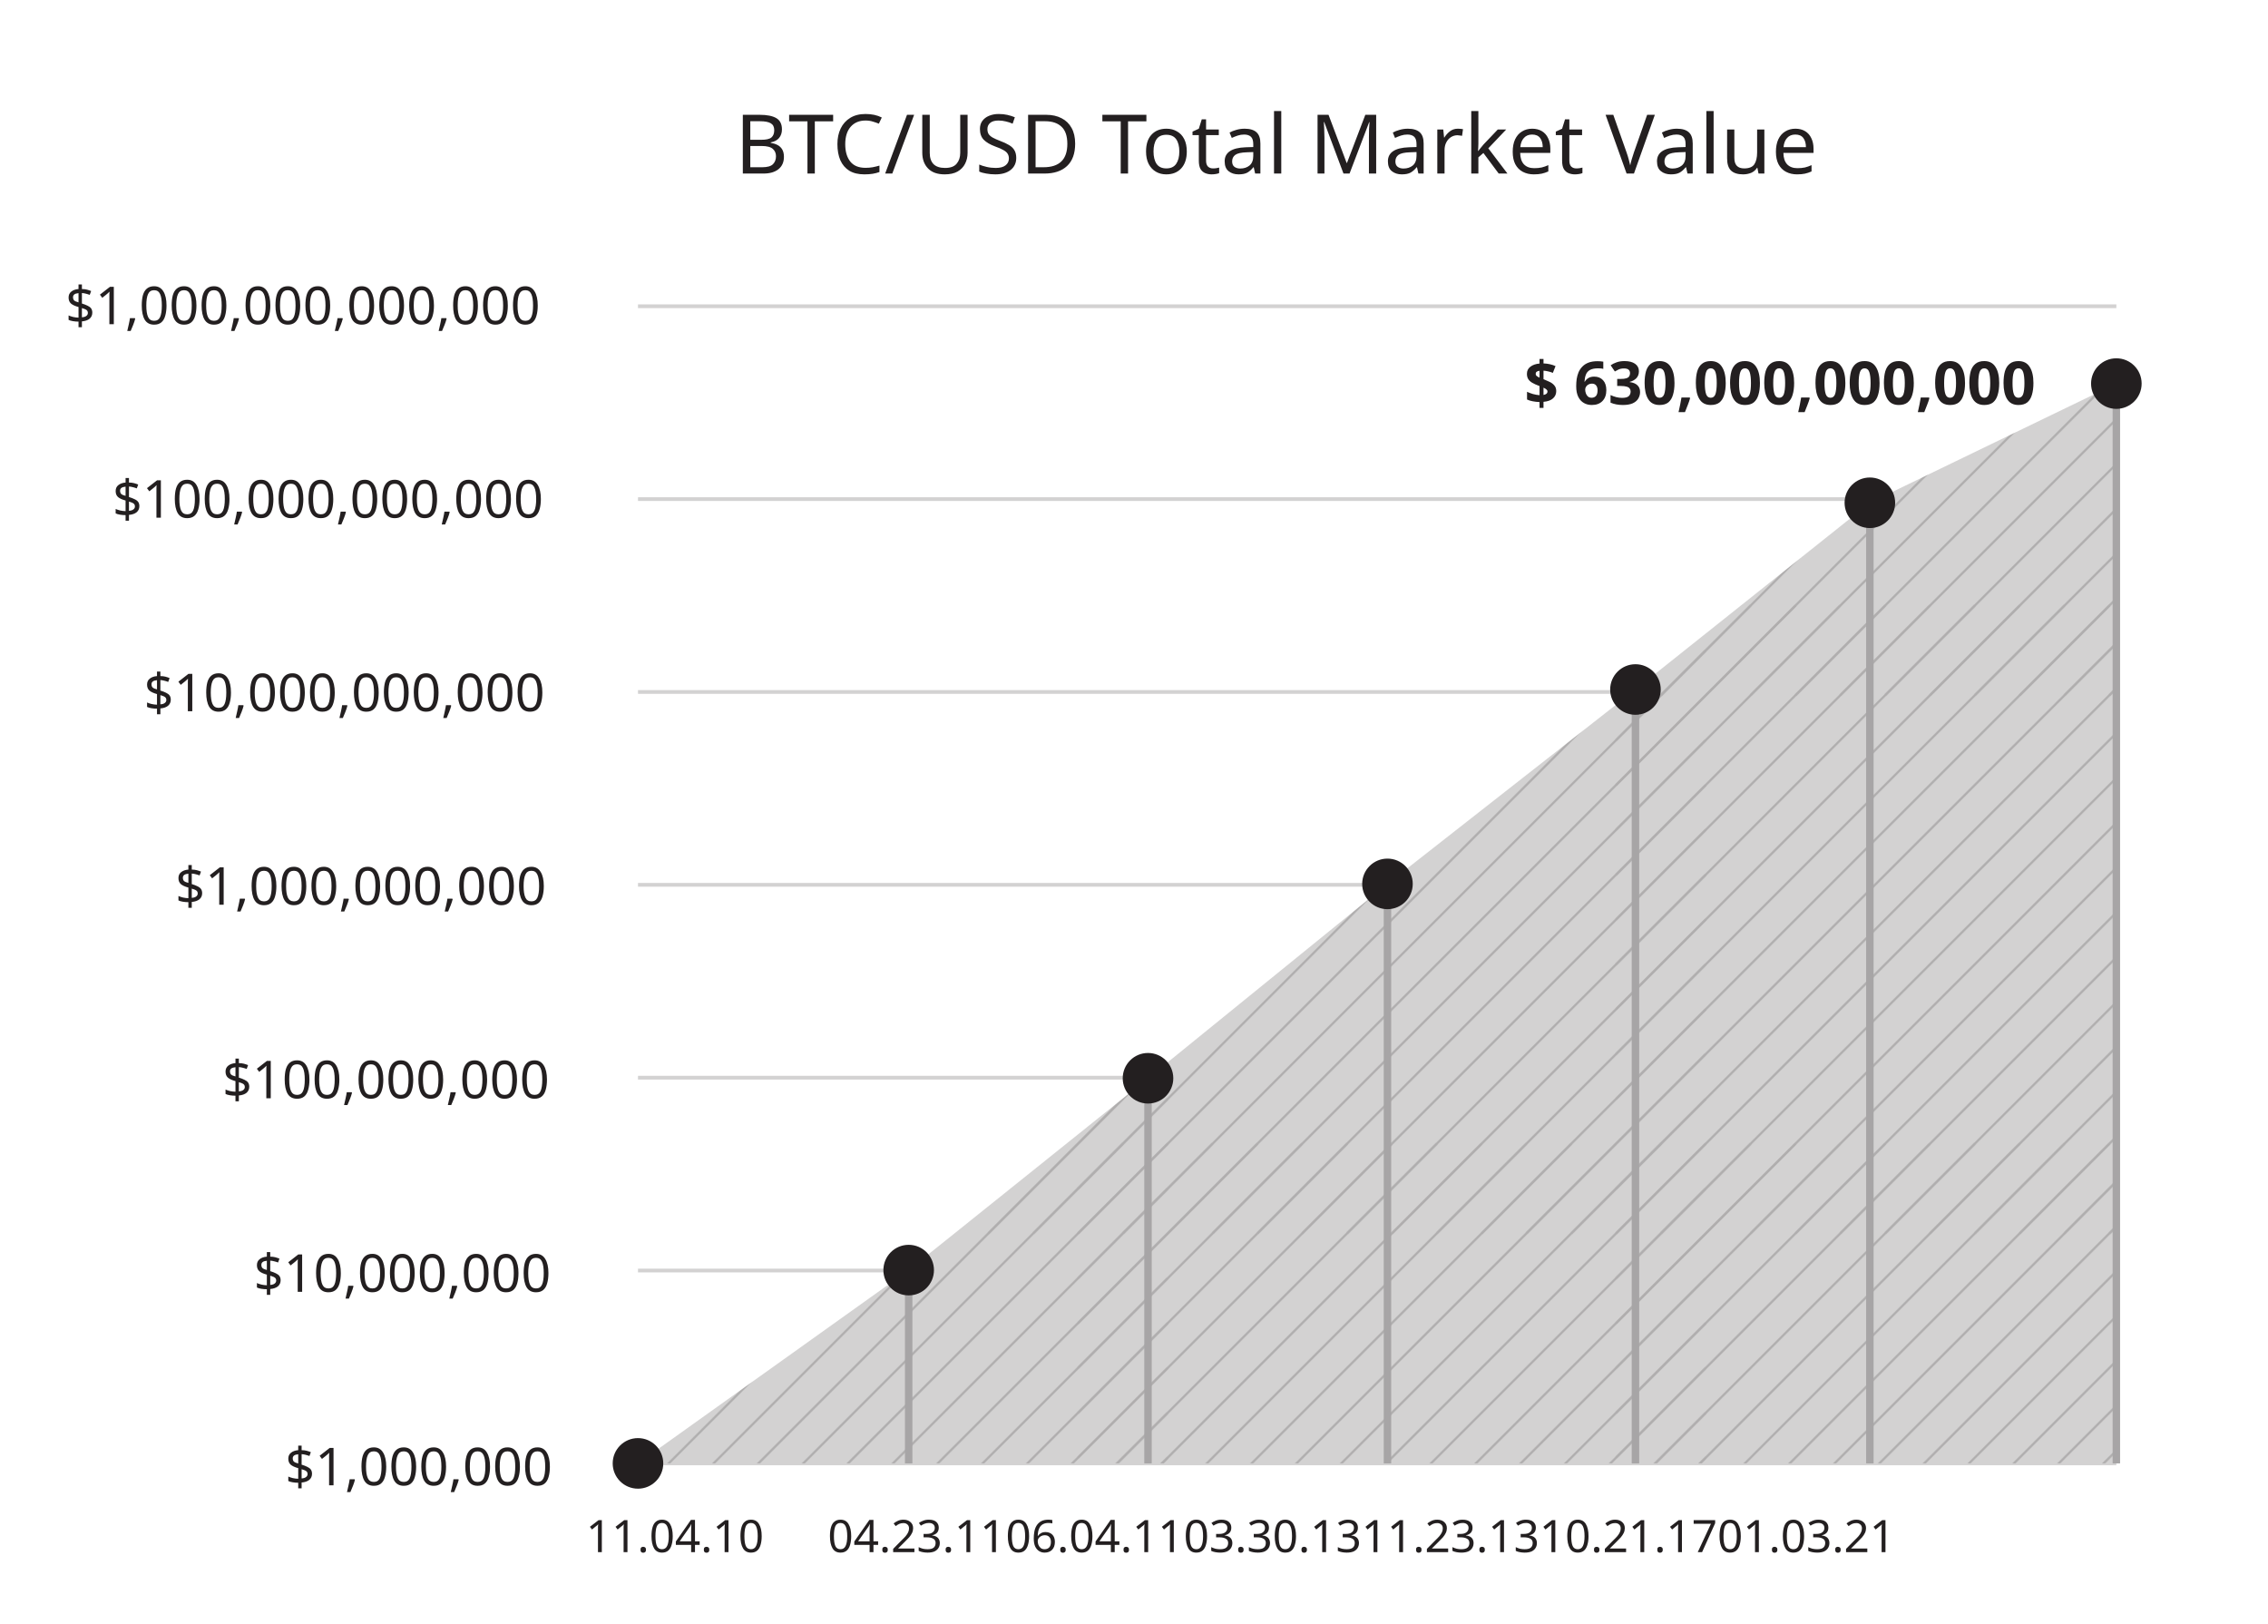
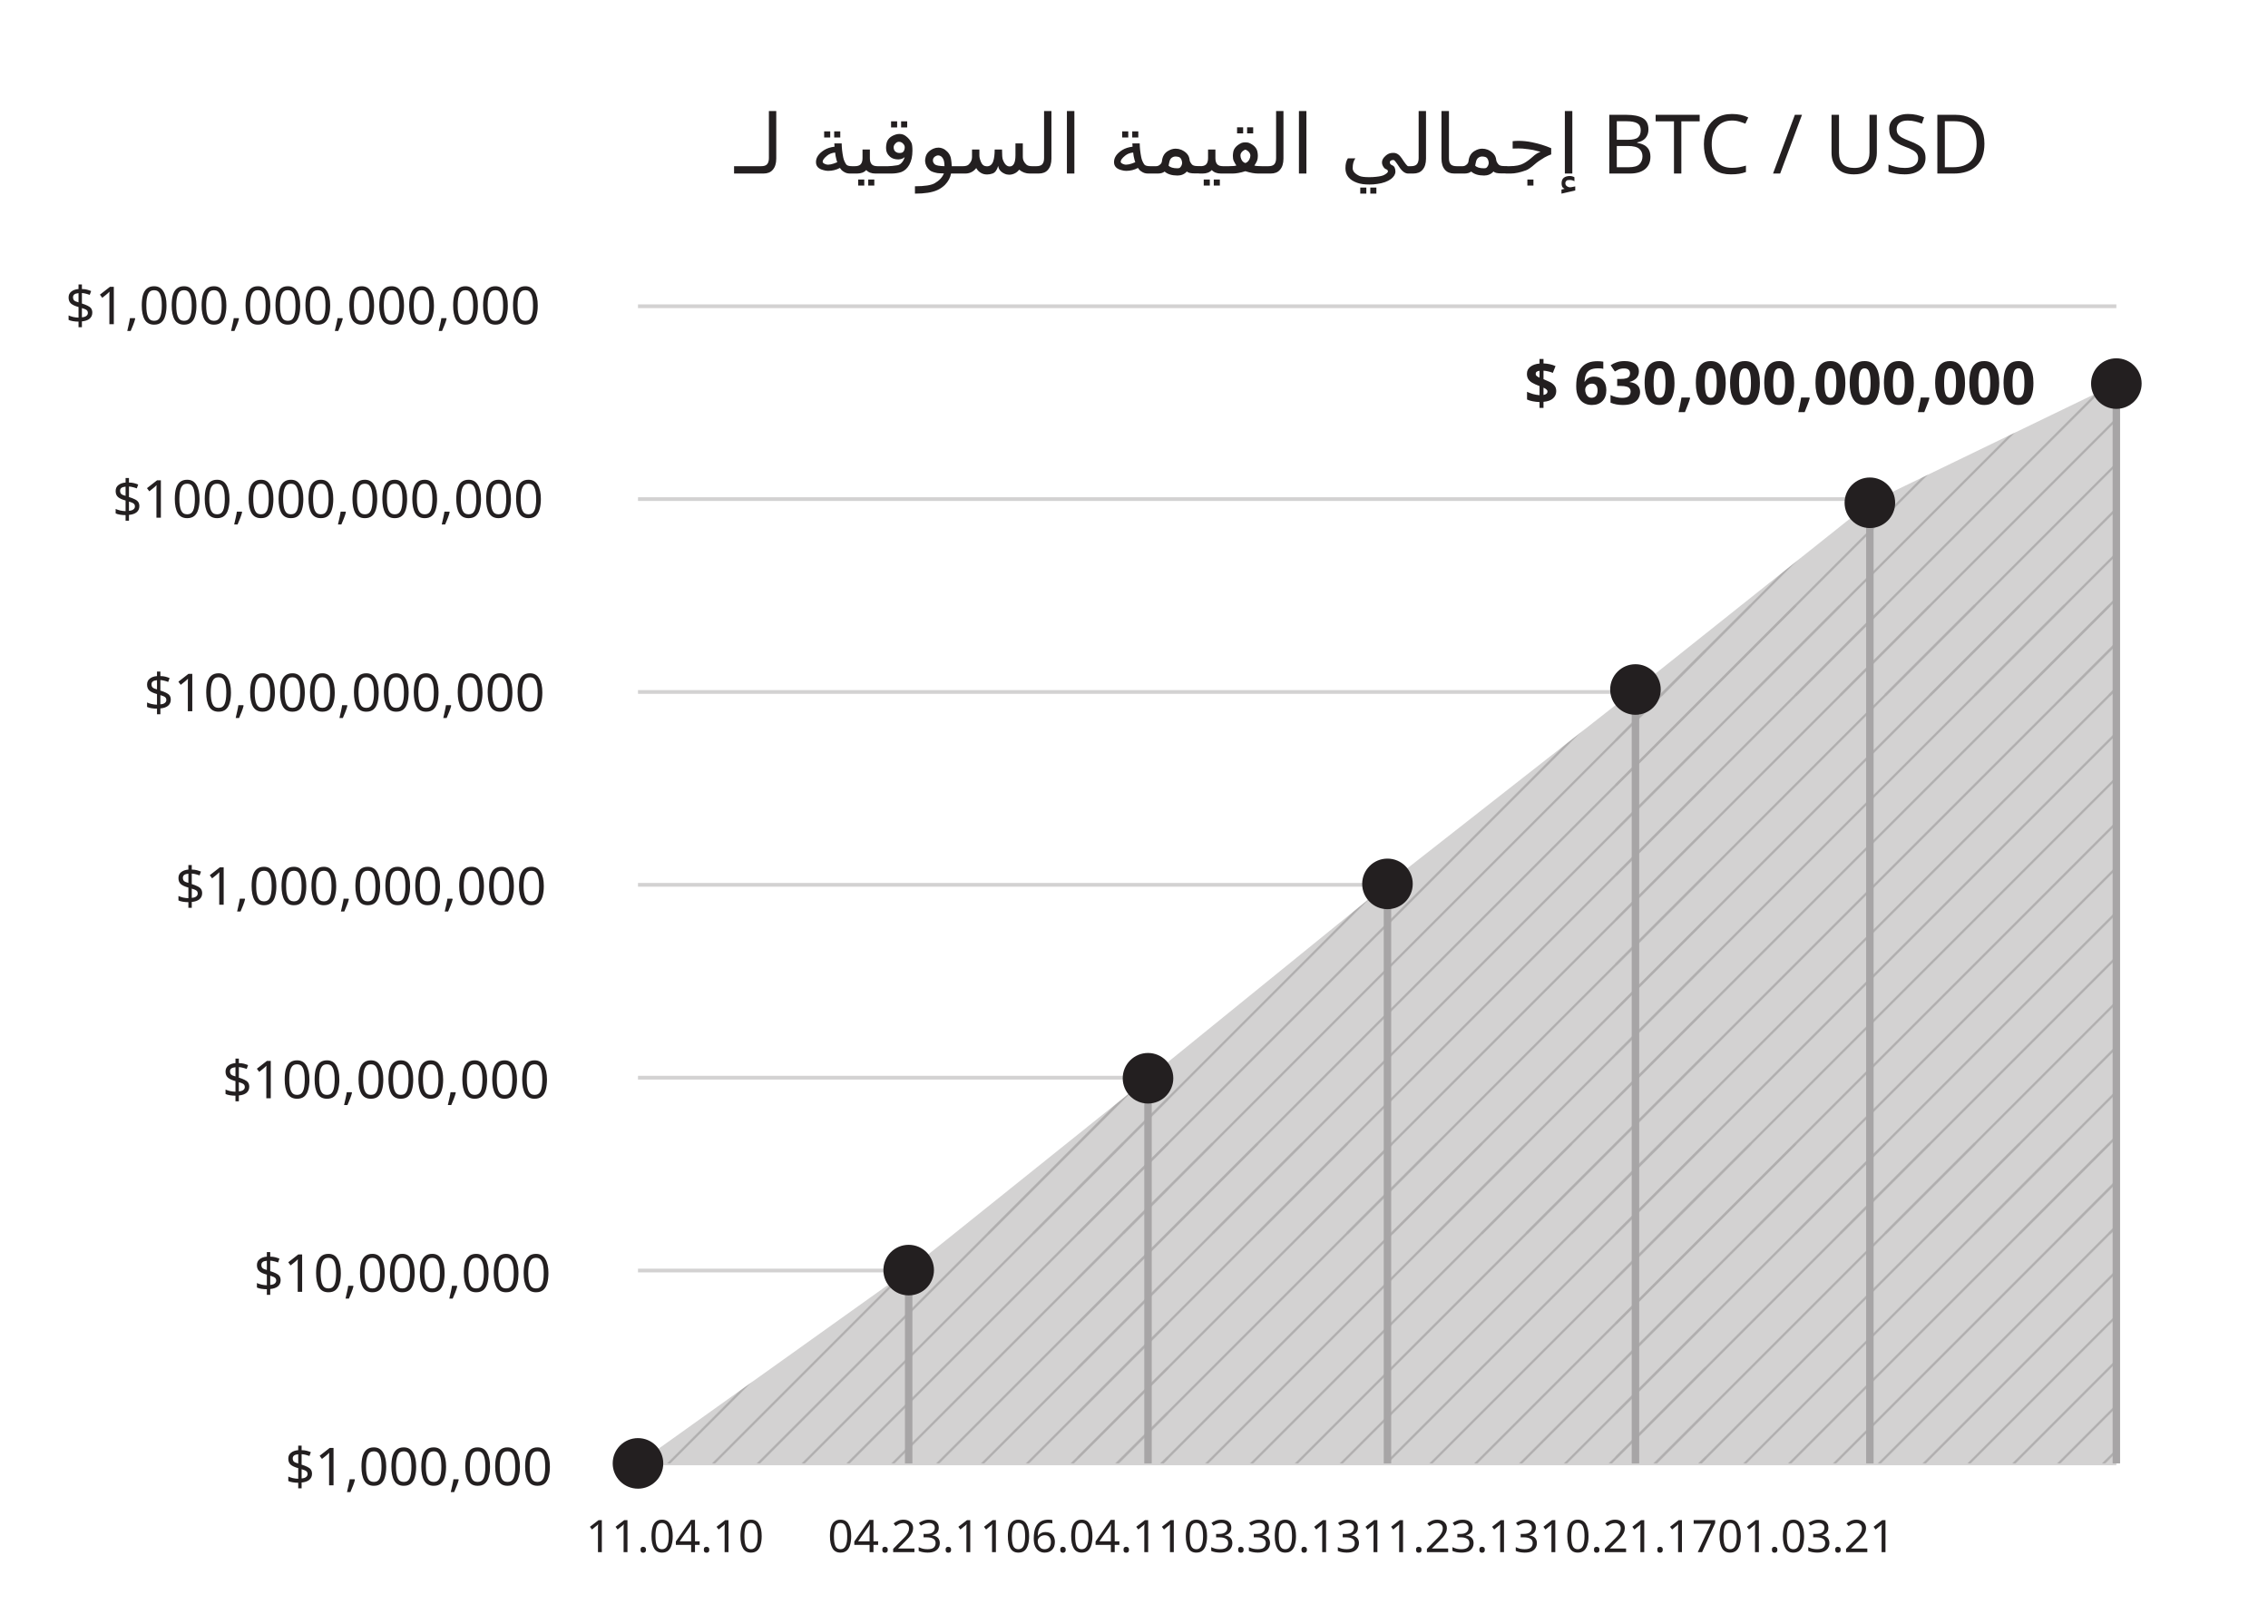
- <svg xmlns="http://www.w3.org/2000/svg" version="1.1" id="svg2" xml:space="preserve" width="404.629" height="289.707" viewBox="0 0 404.629 289.707">
+ <svg xmlns="http://www.w3.org/2000/svg" version="1.1" id="svg2" xml:space="preserve" width="404.629" height="289.707" viewBox="0 0 404.629 289.707" style="background-color:white">
  <defs id="defs6">
    <clipPath clipPathUnits="userSpaceOnUse" id="clipPath50">
      <path d="M 0,217.28 H 303.472 V 0 H 0 Z" id="path48" />
    </clipPath>
    <clipPath clipPathUnits="userSpaceOnUse" id="clipPath58">
      <path d="M 85.365,165.958 H 283.181 V 21.483 H 85.365 Z" id="path56" />
    </clipPath>
    <pattern patternTransform="translate(-2957.64,395.28)" patternUnits="userSpaceOnUse" x="0" y="0" width="72" height="72" id="pattern484">
      <g transform="translate(64.5157,-10.5156)" id="g62">
        <path d="M 0,0 18,18" style="fill:none;stroke:#231f20;stroke-opacity:1;stroke-width:0.3;stroke-linecap:butt;stroke-linejoin:round;stroke-miterlimit:4;stroke-dasharray:none" id="path60" />
      </g>
      <g transform="translate(64.5157,-16.5156)" id="g66">
        <path d="M 0,0 24,24" style="fill:none;stroke:#231f20;stroke-opacity:1;stroke-width:0.3;stroke-linecap:butt;stroke-linejoin:round;stroke-miterlimit:4;stroke-dasharray:none" id="path64" />
      </g>
      <g transform="translate(64.5157,-22.5156)" id="g70">
        <path d="M 0,0 30,30" style="fill:none;stroke:#231f20;stroke-opacity:1;stroke-width:0.3;stroke-linecap:butt;stroke-linejoin:round;stroke-miterlimit:4;stroke-dasharray:none" id="path68" />
      </g>
      <g transform="translate(64.5157,-28.5156)" id="g74">
        <path d="M 0,0 36,36" style="fill:none;stroke:#231f20;stroke-opacity:1;stroke-width:0.3;stroke-linecap:butt;stroke-linejoin:round;stroke-miterlimit:4;stroke-dasharray:none" id="path72" />
      </g>
      <g transform="translate(64.5157,-34.5156)" id="g78">
        <path d="M 0,0 42,42" style="fill:none;stroke:#231f20;stroke-opacity:1;stroke-width:0.3;stroke-linecap:butt;stroke-linejoin:round;stroke-miterlimit:4;stroke-dasharray:none" id="path76" />
      </g>
      <g transform="translate(64.5157,-40.5156)" id="g82">
        <path d="M 0,0 48,48" style="fill:none;stroke:#231f20;stroke-opacity:1;stroke-width:0.3;stroke-linecap:butt;stroke-linejoin:round;stroke-miterlimit:4;stroke-dasharray:none" id="path80" />
      </g>
      <g transform="translate(64.5157,-46.5156)" id="g86">
        <path d="M 0,0 54,54" style="fill:none;stroke:#231f20;stroke-opacity:1;stroke-width:0.3;stroke-linecap:butt;stroke-linejoin:round;stroke-miterlimit:4;stroke-dasharray:none" id="path84" />
      </g>
      <g transform="translate(64.5157,-52.5156)" id="g90">
        <path d="M 0,0 60,60" style="fill:none;stroke:#231f20;stroke-opacity:1;stroke-width:0.3;stroke-linecap:butt;stroke-linejoin:round;stroke-miterlimit:4;stroke-dasharray:none" id="path88" />
      </g>
      <g transform="translate(64.5157,-58.5156)" id="g94">
        <path d="M 0,0 66,66" style="fill:none;stroke:#231f20;stroke-opacity:1;stroke-width:0.3;stroke-linecap:butt;stroke-linejoin:round;stroke-miterlimit:4;stroke-dasharray:none" id="path92" />
      </g>
      <g transform="translate(64.5157,-64.5156)" id="g98">
        <path d="M 0,0 72,72" style="fill:none;stroke:#231f20;stroke-opacity:1;stroke-width:0.3;stroke-linecap:butt;stroke-linejoin:round;stroke-miterlimit:4;stroke-dasharray:none" id="path96" />
      </g>
      <g transform="translate(64.5157,-70.5156)" id="g102">
        <path d="M 0,0 78,78" style="fill:none;stroke:#231f20;stroke-opacity:1;stroke-width:0.3;stroke-linecap:butt;stroke-linejoin:round;stroke-miterlimit:4;stroke-dasharray:none" id="path100" />
      </g>
      <g transform="translate(64.5157,-76.5146)" id="g106">
        <path d="M 0,0 84,83.999" style="fill:none;stroke:#231f20;stroke-opacity:1;stroke-width:0.3;stroke-linecap:butt;stroke-linejoin:round;stroke-miterlimit:4;stroke-dasharray:none" id="path104" />
      </g>
      <g transform="translate(70.5157,-76.5146)" id="g110">
        <path d="M 0,0 78,77.999" style="fill:none;stroke:#231f20;stroke-opacity:1;stroke-width:0.3;stroke-linecap:butt;stroke-linejoin:round;stroke-miterlimit:4;stroke-dasharray:none" id="path108" />
      </g>
      <g transform="translate(-7.4843,-10.5156)" id="g114">
        <path d="M 0,0 18,18" style="fill:none;stroke:#231f20;stroke-opacity:1;stroke-width:0.3;stroke-linecap:butt;stroke-linejoin:round;stroke-miterlimit:4;stroke-dasharray:none" id="path112" />
      </g>
      <g transform="translate(-7.4843,-16.5156)" id="g118">
        <path d="M 0,0 24,24" style="fill:none;stroke:#231f20;stroke-opacity:1;stroke-width:0.3;stroke-linecap:butt;stroke-linejoin:round;stroke-miterlimit:4;stroke-dasharray:none" id="path116" />
      </g>
      <g transform="translate(-7.4843,-22.5156)" id="g122">
        <path d="M 0,0 30,30" style="fill:none;stroke:#231f20;stroke-opacity:1;stroke-width:0.3;stroke-linecap:butt;stroke-linejoin:round;stroke-miterlimit:4;stroke-dasharray:none" id="path120" />
      </g>
      <g transform="translate(-7.4843,-28.5156)" id="g126">
        <path d="M 0,0 36,36" style="fill:none;stroke:#231f20;stroke-opacity:1;stroke-width:0.3;stroke-linecap:butt;stroke-linejoin:round;stroke-miterlimit:4;stroke-dasharray:none" id="path124" />
      </g>
      <g transform="translate(-7.4843,-34.5156)" id="g130">
        <path d="M 0,0 42,42" style="fill:none;stroke:#231f20;stroke-opacity:1;stroke-width:0.3;stroke-linecap:butt;stroke-linejoin:round;stroke-miterlimit:4;stroke-dasharray:none" id="path128" />
      </g>
      <g transform="translate(-7.4843,-40.5156)" id="g134">
        <path d="M 0,0 48,48" style="fill:none;stroke:#231f20;stroke-opacity:1;stroke-width:0.3;stroke-linecap:butt;stroke-linejoin:round;stroke-miterlimit:4;stroke-dasharray:none" id="path132" />
      </g>
      <g transform="translate(-7.4843,-46.5156)" id="g138">
        <path d="M 0,0 54,54" style="fill:none;stroke:#231f20;stroke-opacity:1;stroke-width:0.3;stroke-linecap:butt;stroke-linejoin:round;stroke-miterlimit:4;stroke-dasharray:none" id="path136" />
      </g>
      <g transform="translate(-7.4843,-52.5156)" id="g142">
        <path d="M 0,0 60,60" style="fill:none;stroke:#231f20;stroke-opacity:1;stroke-width:0.3;stroke-linecap:butt;stroke-linejoin:round;stroke-miterlimit:4;stroke-dasharray:none" id="path140" />
      </g>
      <g transform="translate(-7.4843,-58.5156)" id="g146">
        <path d="M 0,0 66,66" style="fill:none;stroke:#231f20;stroke-opacity:1;stroke-width:0.3;stroke-linecap:butt;stroke-linejoin:round;stroke-miterlimit:4;stroke-dasharray:none" id="path144" />
      </g>
      <g transform="translate(-7.4843,-64.5156)" id="g150">
        <path d="M 0,0 72,72" style="fill:none;stroke:#231f20;stroke-opacity:1;stroke-width:0.3;stroke-linecap:butt;stroke-linejoin:round;stroke-miterlimit:4;stroke-dasharray:none" id="path148" />
      </g>
      <g transform="translate(-7.4843,-70.5156)" id="g154">
        <path d="M 0,0 78,78" style="fill:none;stroke:#231f20;stroke-opacity:1;stroke-width:0.3;stroke-linecap:butt;stroke-linejoin:round;stroke-miterlimit:4;stroke-dasharray:none" id="path152" />
      </g>
      <g transform="translate(-7.4843,-76.5146)" id="g158">
        <path d="M 0,0 84,83.999" style="fill:none;stroke:#231f20;stroke-opacity:1;stroke-width:0.3;stroke-linecap:butt;stroke-linejoin:round;stroke-miterlimit:4;stroke-dasharray:none" id="path156" />
      </g>
      <g transform="translate(-1.4843,-76.5146)" id="g162">
        <path d="M 0,0 78,77.999" style="fill:none;stroke:#231f20;stroke-opacity:1;stroke-width:0.3;stroke-linecap:butt;stroke-linejoin:round;stroke-miterlimit:4;stroke-dasharray:none" id="path160" />
      </g>
      <g transform="translate(-79.4843,-76.5146)" id="g166">
        <path d="M 0,0 84,83.999" style="fill:none;stroke:#231f20;stroke-opacity:1;stroke-width:0.3;stroke-linecap:butt;stroke-linejoin:round;stroke-miterlimit:4;stroke-dasharray:none" id="path164" />
      </g>
      <g transform="translate(-73.4843,-76.5146)" id="g170">
        <path d="M 0,0 78,77.999" style="fill:none;stroke:#231f20;stroke-opacity:1;stroke-width:0.3;stroke-linecap:butt;stroke-linejoin:round;stroke-miterlimit:4;stroke-dasharray:none" id="path168" />
      </g>
      <g transform="translate(64.5157,61.4844)" id="g174">
        <path d="M 0,0 18,18" style="fill:none;stroke:#231f20;stroke-opacity:1;stroke-width:0.3;stroke-linecap:butt;stroke-linejoin:round;stroke-miterlimit:4;stroke-dasharray:none" id="path172" />
      </g>
      <g transform="translate(64.5157,55.4844)" id="g178">
        <path d="M 0,0 24,24" style="fill:none;stroke:#231f20;stroke-opacity:1;stroke-width:0.3;stroke-linecap:butt;stroke-linejoin:round;stroke-miterlimit:4;stroke-dasharray:none" id="path176" />
      </g>
      <g transform="translate(64.5157,49.4844)" id="g182">
        <path d="M 0,0 30,30" style="fill:none;stroke:#231f20;stroke-opacity:1;stroke-width:0.3;stroke-linecap:butt;stroke-linejoin:round;stroke-miterlimit:4;stroke-dasharray:none" id="path180" />
      </g>
      <g transform="translate(64.5157,43.4844)" id="g186">
        <path d="M 0,0 36,36" style="fill:none;stroke:#231f20;stroke-opacity:1;stroke-width:0.3;stroke-linecap:butt;stroke-linejoin:round;stroke-miterlimit:4;stroke-dasharray:none" id="path184" />
      </g>
      <g transform="translate(64.5157,37.4844)" id="g190">
        <path d="M 0,0 42,42" style="fill:none;stroke:#231f20;stroke-opacity:1;stroke-width:0.3;stroke-linecap:butt;stroke-linejoin:round;stroke-miterlimit:4;stroke-dasharray:none" id="path188" />
      </g>
      <g transform="translate(64.5157,31.4844)" id="g194">
        <path d="M 0,0 48,48" style="fill:none;stroke:#231f20;stroke-opacity:1;stroke-width:0.3;stroke-linecap:butt;stroke-linejoin:round;stroke-miterlimit:4;stroke-dasharray:none" id="path192" />
      </g>
      <g transform="translate(64.5157,25.4844)" id="g198">
        <path d="M 0,0 54,54" style="fill:none;stroke:#231f20;stroke-opacity:1;stroke-width:0.3;stroke-linecap:butt;stroke-linejoin:round;stroke-miterlimit:4;stroke-dasharray:none" id="path196" />
      </g>
      <g transform="translate(64.5157,19.4844)" id="g202">
        <path d="M 0,0 60,60" style="fill:none;stroke:#231f20;stroke-opacity:1;stroke-width:0.3;stroke-linecap:butt;stroke-linejoin:round;stroke-miterlimit:4;stroke-dasharray:none" id="path200" />
      </g>
      <g transform="translate(64.5157,13.4844)" id="g206">
        <path d="M 0,0 66,66" style="fill:none;stroke:#231f20;stroke-opacity:1;stroke-width:0.3;stroke-linecap:butt;stroke-linejoin:round;stroke-miterlimit:4;stroke-dasharray:none" id="path204" />
      </g>
      <g transform="translate(64.5157,7.4844)" id="g210">
        <path d="M 0,0 72,72" style="fill:none;stroke:#231f20;stroke-opacity:1;stroke-width:0.3;stroke-linecap:butt;stroke-linejoin:round;stroke-miterlimit:4;stroke-dasharray:none" id="path208" />
      </g>
      <g transform="translate(64.5157,1.4844)" id="g214">
        <path d="M 0,0 78,78" style="fill:none;stroke:#231f20;stroke-opacity:1;stroke-width:0.3;stroke-linecap:butt;stroke-linejoin:round;stroke-miterlimit:4;stroke-dasharray:none" id="path212" />
      </g>
      <g transform="translate(64.5157,-4.5147)" id="g218">
        <path d="M 0,0 84,83.999" style="fill:none;stroke:#231f20;stroke-opacity:1;stroke-width:0.3;stroke-linecap:butt;stroke-linejoin:round;stroke-miterlimit:4;stroke-dasharray:none" id="path216" />
      </g>
      <g transform="translate(70.5157,-4.5147)" id="g222">
        <path d="M 0,0 78,77.999" style="fill:none;stroke:#231f20;stroke-opacity:1;stroke-width:0.3;stroke-linecap:butt;stroke-linejoin:round;stroke-miterlimit:4;stroke-dasharray:none" id="path220" />
      </g>
      <g transform="translate(-7.4843,61.4844)" id="g226">
        <path d="M 0,0 18,18" style="fill:none;stroke:#231f20;stroke-opacity:1;stroke-width:0.3;stroke-linecap:butt;stroke-linejoin:round;stroke-miterlimit:4;stroke-dasharray:none" id="path224" />
      </g>
      <g transform="translate(-7.4843,55.4844)" id="g230">
        <path d="M 0,0 24,24" style="fill:none;stroke:#231f20;stroke-opacity:1;stroke-width:0.3;stroke-linecap:butt;stroke-linejoin:round;stroke-miterlimit:4;stroke-dasharray:none" id="path228" />
      </g>
      <g transform="translate(-7.4843,49.4844)" id="g234">
        <path d="M 0,0 30,30" style="fill:none;stroke:#231f20;stroke-opacity:1;stroke-width:0.3;stroke-linecap:butt;stroke-linejoin:round;stroke-miterlimit:4;stroke-dasharray:none" id="path232" />
      </g>
      <g transform="translate(-7.4843,43.4844)" id="g238">
        <path d="M 0,0 36,36" style="fill:none;stroke:#231f20;stroke-opacity:1;stroke-width:0.3;stroke-linecap:butt;stroke-linejoin:round;stroke-miterlimit:4;stroke-dasharray:none" id="path236" />
      </g>
      <g transform="translate(-7.4843,37.4844)" id="g242">
        <path d="M 0,0 42,42" style="fill:none;stroke:#231f20;stroke-opacity:1;stroke-width:0.3;stroke-linecap:butt;stroke-linejoin:round;stroke-miterlimit:4;stroke-dasharray:none" id="path240" />
      </g>
      <g transform="translate(-7.4843,31.4844)" id="g246">
        <path d="M 0,0 48,48" style="fill:none;stroke:#231f20;stroke-opacity:1;stroke-width:0.3;stroke-linecap:butt;stroke-linejoin:round;stroke-miterlimit:4;stroke-dasharray:none" id="path244" />
      </g>
      <g transform="translate(-7.4843,25.4844)" id="g250">
        <path d="M 0,0 54,54" style="fill:none;stroke:#231f20;stroke-opacity:1;stroke-width:0.3;stroke-linecap:butt;stroke-linejoin:round;stroke-miterlimit:4;stroke-dasharray:none" id="path248" />
      </g>
      <g transform="translate(-7.4843,19.4844)" id="g254">
        <path d="M 0,0 60,60" style="fill:none;stroke:#231f20;stroke-opacity:1;stroke-width:0.3;stroke-linecap:butt;stroke-linejoin:round;stroke-miterlimit:4;stroke-dasharray:none" id="path252" />
      </g>
      <g transform="translate(-7.4843,13.4844)" id="g258">
        <path d="M 0,0 66,66" style="fill:none;stroke:#231f20;stroke-opacity:1;stroke-width:0.3;stroke-linecap:butt;stroke-linejoin:round;stroke-miterlimit:4;stroke-dasharray:none" id="path256" />
      </g>
      <g transform="translate(-7.4843,7.4844)" id="g262">
        <path d="M 0,0 72,72" style="fill:none;stroke:#231f20;stroke-opacity:1;stroke-width:0.3;stroke-linecap:butt;stroke-linejoin:round;stroke-miterlimit:4;stroke-dasharray:none" id="path260" />
      </g>
      <g transform="translate(-7.4843,1.4844)" id="g266">
        <path d="M 0,0 78,78" style="fill:none;stroke:#231f20;stroke-opacity:1;stroke-width:0.3;stroke-linecap:butt;stroke-linejoin:round;stroke-miterlimit:4;stroke-dasharray:none" id="path264" />
      </g>
      <g transform="translate(-7.4843,-4.5147)" id="g270">
        <path d="M 0,0 84,83.999" style="fill:none;stroke:#231f20;stroke-opacity:1;stroke-width:0.3;stroke-linecap:butt;stroke-linejoin:round;stroke-miterlimit:4;stroke-dasharray:none" id="path268" />
      </g>
      <g transform="translate(-1.4843,-4.5147)" id="g274">
        <path d="M 0,0 78,77.999" style="fill:none;stroke:#231f20;stroke-opacity:1;stroke-width:0.3;stroke-linecap:butt;stroke-linejoin:round;stroke-miterlimit:4;stroke-dasharray:none" id="path272" />
      </g>
      <g transform="translate(4.5157,-4.5147)" id="g278">
        <path d="M 0,0 72,71.999" style="fill:none;stroke:#231f20;stroke-opacity:1;stroke-width:0.3;stroke-linecap:butt;stroke-linejoin:round;stroke-miterlimit:4;stroke-dasharray:none" id="path276" />
      </g>
      <g transform="translate(10.5157,-4.5147)" id="g282">
        <path d="M 0,0 66,65.999" style="fill:none;stroke:#231f20;stroke-opacity:1;stroke-width:0.3;stroke-linecap:butt;stroke-linejoin:round;stroke-miterlimit:4;stroke-dasharray:none" id="path280" />
      </g>
      <g transform="translate(16.5157,-4.5147)" id="g286">
        <path d="M 0,0 60,59.999" style="fill:none;stroke:#231f20;stroke-opacity:1;stroke-width:0.3;stroke-linecap:butt;stroke-linejoin:round;stroke-miterlimit:4;stroke-dasharray:none" id="path284" />
      </g>
      <g transform="translate(22.5157,-4.5147)" id="g290">
        <path d="M 0,0 54,53.999" style="fill:none;stroke:#231f20;stroke-opacity:1;stroke-width:0.3;stroke-linecap:butt;stroke-linejoin:round;stroke-miterlimit:4;stroke-dasharray:none" id="path288" />
      </g>
      <g transform="translate(28.5157,-4.5147)" id="g294">
        <path d="M 0,0 48,47.999" style="fill:none;stroke:#231f20;stroke-opacity:1;stroke-width:0.3;stroke-linecap:butt;stroke-linejoin:round;stroke-miterlimit:4;stroke-dasharray:none" id="path292" />
      </g>
      <g transform="translate(34.5157,-4.5147)" id="g298">
        <path d="M 0,0 42,41.999" style="fill:none;stroke:#231f20;stroke-opacity:1;stroke-width:0.3;stroke-linecap:butt;stroke-linejoin:round;stroke-miterlimit:4;stroke-dasharray:none" id="path296" />
      </g>
      <g transform="translate(40.5157,-4.5147)" id="g302">
        <path d="M 0,0 36,35.999" style="fill:none;stroke:#231f20;stroke-opacity:1;stroke-width:0.3;stroke-linecap:butt;stroke-linejoin:round;stroke-miterlimit:4;stroke-dasharray:none" id="path300" />
      </g>
      <g transform="translate(46.5157,-4.5147)" id="g306">
        <path d="M 0,0 30,29.999" style="fill:none;stroke:#231f20;stroke-opacity:1;stroke-width:0.3;stroke-linecap:butt;stroke-linejoin:round;stroke-miterlimit:4;stroke-dasharray:none" id="path304" />
      </g>
      <g transform="translate(52.5157,-4.5147)" id="g310">
        <path d="M 0,0 24,23.999" style="fill:none;stroke:#231f20;stroke-opacity:1;stroke-width:0.3;stroke-linecap:butt;stroke-linejoin:round;stroke-miterlimit:4;stroke-dasharray:none" id="path308" />
      </g>
      <g transform="translate(58.5157,-4.5147)" id="g314">
        <path d="M 0,0 18,17.999" style="fill:none;stroke:#231f20;stroke-opacity:1;stroke-width:0.3;stroke-linecap:butt;stroke-linejoin:round;stroke-miterlimit:4;stroke-dasharray:none" id="path312" />
      </g>
      <g transform="translate(64.5157,-4.5147)" id="g318">
        <path d="M 0,0 12,11.999" style="fill:none;stroke:#231f20;stroke-opacity:1;stroke-width:0.3;stroke-linecap:butt;stroke-linejoin:round;stroke-miterlimit:4;stroke-dasharray:none" id="path316" />
      </g>
      <g transform="translate(-79.4843,-4.5147)" id="g322">
        <path d="M 0,0 84,83.999" style="fill:none;stroke:#231f20;stroke-opacity:1;stroke-width:0.3;stroke-linecap:butt;stroke-linejoin:round;stroke-miterlimit:4;stroke-dasharray:none" id="path320" />
      </g>
      <g transform="translate(-73.4843,-4.5147)" id="g326">
        <path d="M 0,0 78,77.999" style="fill:none;stroke:#231f20;stroke-opacity:1;stroke-width:0.3;stroke-linecap:butt;stroke-linejoin:round;stroke-miterlimit:4;stroke-dasharray:none" id="path324" />
      </g>
      <g transform="translate(-67.4843,-4.5147)" id="g330">
        <path d="M 0,0 72,71.999" style="fill:none;stroke:#231f20;stroke-opacity:1;stroke-width:0.3;stroke-linecap:butt;stroke-linejoin:round;stroke-miterlimit:4;stroke-dasharray:none" id="path328" />
      </g>
      <g transform="translate(-61.4843,-4.5147)" id="g334">
        <path d="M 0,0 66,65.999" style="fill:none;stroke:#231f20;stroke-opacity:1;stroke-width:0.3;stroke-linecap:butt;stroke-linejoin:round;stroke-miterlimit:4;stroke-dasharray:none" id="path332" />
      </g>
      <g transform="translate(-55.4843,-4.5147)" id="g338">
        <path d="M 0,0 60,59.999" style="fill:none;stroke:#231f20;stroke-opacity:1;stroke-width:0.3;stroke-linecap:butt;stroke-linejoin:round;stroke-miterlimit:4;stroke-dasharray:none" id="path336" />
      </g>
      <g transform="translate(-49.4843,-4.5147)" id="g342">
        <path d="M 0,0 54,53.999" style="fill:none;stroke:#231f20;stroke-opacity:1;stroke-width:0.3;stroke-linecap:butt;stroke-linejoin:round;stroke-miterlimit:4;stroke-dasharray:none" id="path340" />
      </g>
      <g transform="translate(-43.4843,-4.5147)" id="g346">
        <path d="M 0,0 48,47.999" style="fill:none;stroke:#231f20;stroke-opacity:1;stroke-width:0.3;stroke-linecap:butt;stroke-linejoin:round;stroke-miterlimit:4;stroke-dasharray:none" id="path344" />
      </g>
      <g transform="translate(-37.4843,-4.5147)" id="g350">
        <path d="M 0,0 42,41.999" style="fill:none;stroke:#231f20;stroke-opacity:1;stroke-width:0.3;stroke-linecap:butt;stroke-linejoin:round;stroke-miterlimit:4;stroke-dasharray:none" id="path348" />
      </g>
      <g transform="translate(-31.4843,-4.5147)" id="g354">
        <path d="M 0,0 36,35.999" style="fill:none;stroke:#231f20;stroke-opacity:1;stroke-width:0.3;stroke-linecap:butt;stroke-linejoin:round;stroke-miterlimit:4;stroke-dasharray:none" id="path352" />
      </g>
      <g transform="translate(-25.4843,-4.5147)" id="g358">
        <path d="M 0,0 30,29.999" style="fill:none;stroke:#231f20;stroke-opacity:1;stroke-width:0.3;stroke-linecap:butt;stroke-linejoin:round;stroke-miterlimit:4;stroke-dasharray:none" id="path356" />
      </g>
      <g transform="translate(-19.4843,-4.5147)" id="g362">
        <path d="M 0,0 24,23.999" style="fill:none;stroke:#231f20;stroke-opacity:1;stroke-width:0.3;stroke-linecap:butt;stroke-linejoin:round;stroke-miterlimit:4;stroke-dasharray:none" id="path360" />
      </g>
      <g transform="translate(-13.4843,-4.5147)" id="g366">
        <path d="M 0,0 18,17.999" style="fill:none;stroke:#231f20;stroke-opacity:1;stroke-width:0.3;stroke-linecap:butt;stroke-linejoin:round;stroke-miterlimit:4;stroke-dasharray:none" id="path364" />
      </g>
      <g transform="translate(-7.4843,-4.5147)" id="g370">
        <path d="M 0,0 12,11.999" style="fill:none;stroke:#231f20;stroke-opacity:1;stroke-width:0.3;stroke-linecap:butt;stroke-linejoin:round;stroke-miterlimit:4;stroke-dasharray:none" id="path368" />
      </g>
      <g transform="translate(64.5157,67.4853)" id="g374">
        <path d="M 0,0 84,83.999" style="fill:none;stroke:#231f20;stroke-opacity:1;stroke-width:0.3;stroke-linecap:butt;stroke-linejoin:round;stroke-miterlimit:4;stroke-dasharray:none" id="path372" />
      </g>
      <g transform="translate(70.5157,67.4853)" id="g378">
        <path d="M 0,0 78,77.999" style="fill:none;stroke:#231f20;stroke-opacity:1;stroke-width:0.3;stroke-linecap:butt;stroke-linejoin:round;stroke-miterlimit:4;stroke-dasharray:none" id="path376" />
      </g>
      <g transform="translate(-7.4843,67.4853)" id="g382">
        <path d="M 0,0 84,83.999" style="fill:none;stroke:#231f20;stroke-opacity:1;stroke-width:0.3;stroke-linecap:butt;stroke-linejoin:round;stroke-miterlimit:4;stroke-dasharray:none" id="path380" />
      </g>
      <g transform="translate(-1.4843,67.4853)" id="g386">
        <path d="M 0,0 78,77.999" style="fill:none;stroke:#231f20;stroke-opacity:1;stroke-width:0.3;stroke-linecap:butt;stroke-linejoin:round;stroke-miterlimit:4;stroke-dasharray:none" id="path384" />
      </g>
      <g transform="translate(4.5157,67.4853)" id="g390">
        <path d="M 0,0 72,71.999" style="fill:none;stroke:#231f20;stroke-opacity:1;stroke-width:0.3;stroke-linecap:butt;stroke-linejoin:round;stroke-miterlimit:4;stroke-dasharray:none" id="path388" />
      </g>
      <g transform="translate(10.5157,67.4853)" id="g394">
        <path d="M 0,0 66,65.999" style="fill:none;stroke:#231f20;stroke-opacity:1;stroke-width:0.3;stroke-linecap:butt;stroke-linejoin:round;stroke-miterlimit:4;stroke-dasharray:none" id="path392" />
      </g>
      <g transform="translate(16.5157,67.4853)" id="g398">
        <path d="M 0,0 60,59.999" style="fill:none;stroke:#231f20;stroke-opacity:1;stroke-width:0.3;stroke-linecap:butt;stroke-linejoin:round;stroke-miterlimit:4;stroke-dasharray:none" id="path396" />
      </g>
      <g transform="translate(22.5157,67.4853)" id="g402">
        <path d="M 0,0 54,53.999" style="fill:none;stroke:#231f20;stroke-opacity:1;stroke-width:0.3;stroke-linecap:butt;stroke-linejoin:round;stroke-miterlimit:4;stroke-dasharray:none" id="path400" />
      </g>
      <g transform="translate(28.5157,67.4853)" id="g406">
        <path d="M 0,0 48,47.999" style="fill:none;stroke:#231f20;stroke-opacity:1;stroke-width:0.3;stroke-linecap:butt;stroke-linejoin:round;stroke-miterlimit:4;stroke-dasharray:none" id="path404" />
      </g>
      <g transform="translate(34.5157,67.4853)" id="g410">
        <path d="M 0,0 42,41.999" style="fill:none;stroke:#231f20;stroke-opacity:1;stroke-width:0.3;stroke-linecap:butt;stroke-linejoin:round;stroke-miterlimit:4;stroke-dasharray:none" id="path408" />
      </g>
      <g transform="translate(40.5157,67.4853)" id="g414">
        <path d="M 0,0 36,35.999" style="fill:none;stroke:#231f20;stroke-opacity:1;stroke-width:0.3;stroke-linecap:butt;stroke-linejoin:round;stroke-miterlimit:4;stroke-dasharray:none" id="path412" />
      </g>
      <g transform="translate(46.5157,67.4853)" id="g418">
        <path d="M 0,0 30,29.999" style="fill:none;stroke:#231f20;stroke-opacity:1;stroke-width:0.3;stroke-linecap:butt;stroke-linejoin:round;stroke-miterlimit:4;stroke-dasharray:none" id="path416" />
      </g>
      <g transform="translate(52.5157,67.4853)" id="g422">
        <path d="M 0,0 24,23.999" style="fill:none;stroke:#231f20;stroke-opacity:1;stroke-width:0.3;stroke-linecap:butt;stroke-linejoin:round;stroke-miterlimit:4;stroke-dasharray:none" id="path420" />
      </g>
      <g transform="translate(58.5157,67.4853)" id="g426">
        <path d="M 0,0 18,17.999" style="fill:none;stroke:#231f20;stroke-opacity:1;stroke-width:0.3;stroke-linecap:butt;stroke-linejoin:round;stroke-miterlimit:4;stroke-dasharray:none" id="path424" />
      </g>
      <g transform="translate(64.5157,67.4853)" id="g430">
        <path d="M 0,0 12,11.999" style="fill:none;stroke:#231f20;stroke-opacity:1;stroke-width:0.3;stroke-linecap:butt;stroke-linejoin:round;stroke-miterlimit:4;stroke-dasharray:none" id="path428" />
      </g>
      <g transform="translate(-79.4843,67.4853)" id="g434">
        <path d="M 0,0 84,83.999" style="fill:none;stroke:#231f20;stroke-opacity:1;stroke-width:0.3;stroke-linecap:butt;stroke-linejoin:round;stroke-miterlimit:4;stroke-dasharray:none" id="path432" />
      </g>
      <g transform="translate(-73.4843,67.4853)" id="g438">
        <path d="M 0,0 78,77.999" style="fill:none;stroke:#231f20;stroke-opacity:1;stroke-width:0.3;stroke-linecap:butt;stroke-linejoin:round;stroke-miterlimit:4;stroke-dasharray:none" id="path436" />
      </g>
      <g transform="translate(-67.4843,67.4853)" id="g442">
        <path d="M 0,0 72,71.999" style="fill:none;stroke:#231f20;stroke-opacity:1;stroke-width:0.3;stroke-linecap:butt;stroke-linejoin:round;stroke-miterlimit:4;stroke-dasharray:none" id="path440" />
      </g>
      <g transform="translate(-61.4843,67.4853)" id="g446">
        <path d="M 0,0 66,65.999" style="fill:none;stroke:#231f20;stroke-opacity:1;stroke-width:0.3;stroke-linecap:butt;stroke-linejoin:round;stroke-miterlimit:4;stroke-dasharray:none" id="path444" />
      </g>
      <g transform="translate(-55.4843,67.4853)" id="g450">
        <path d="M 0,0 60,59.999" style="fill:none;stroke:#231f20;stroke-opacity:1;stroke-width:0.3;stroke-linecap:butt;stroke-linejoin:round;stroke-miterlimit:4;stroke-dasharray:none" id="path448" />
      </g>
      <g transform="translate(-49.4843,67.4853)" id="g454">
        <path d="M 0,0 54,53.999" style="fill:none;stroke:#231f20;stroke-opacity:1;stroke-width:0.3;stroke-linecap:butt;stroke-linejoin:round;stroke-miterlimit:4;stroke-dasharray:none" id="path452" />
      </g>
      <g transform="translate(-43.4843,67.4853)" id="g458">
        <path d="M 0,0 48,47.999" style="fill:none;stroke:#231f20;stroke-opacity:1;stroke-width:0.3;stroke-linecap:butt;stroke-linejoin:round;stroke-miterlimit:4;stroke-dasharray:none" id="path456" />
      </g>
      <g transform="translate(-37.4843,67.4853)" id="g462">
        <path d="M 0,0 42,41.999" style="fill:none;stroke:#231f20;stroke-opacity:1;stroke-width:0.3;stroke-linecap:butt;stroke-linejoin:round;stroke-miterlimit:4;stroke-dasharray:none" id="path460" />
      </g>
      <g transform="translate(-31.4843,67.4853)" id="g466">
        <path d="M 0,0 36,35.999" style="fill:none;stroke:#231f20;stroke-opacity:1;stroke-width:0.3;stroke-linecap:butt;stroke-linejoin:round;stroke-miterlimit:4;stroke-dasharray:none" id="path464" />
      </g>
      <g transform="translate(-25.4843,67.4853)" id="g470">
        <path d="M 0,0 30,29.999" style="fill:none;stroke:#231f20;stroke-opacity:1;stroke-width:0.3;stroke-linecap:butt;stroke-linejoin:round;stroke-miterlimit:4;stroke-dasharray:none" id="path468" />
      </g>
      <g transform="translate(-19.4843,67.4853)" id="g474">
        <path d="M 0,0 24,23.999" style="fill:none;stroke:#231f20;stroke-opacity:1;stroke-width:0.3;stroke-linecap:butt;stroke-linejoin:round;stroke-miterlimit:4;stroke-dasharray:none" id="path472" />
      </g>
      <g transform="translate(-13.4843,67.4853)" id="g478">
        <path d="M 0,0 18,17.999" style="fill:none;stroke:#231f20;stroke-opacity:1;stroke-width:0.3;stroke-linecap:butt;stroke-linejoin:round;stroke-miterlimit:4;stroke-dasharray:none" id="path476" />
      </g>
      <g transform="translate(-7.4843,67.4853)" id="g482">
        <path d="M 0,0 12,11.999" style="fill:none;stroke:#231f20;stroke-opacity:1;stroke-width:0.3;stroke-linecap:butt;stroke-linejoin:round;stroke-miterlimit:4;stroke-dasharray:none" id="path480" />
      </g>
    </pattern>
    <clipPath clipPathUnits="userSpaceOnUse" id="clipPath524">
      <path d="M 0,217.28 H 303.472 V 0 H 0 Z" id="path522" />
    </clipPath>
    <clipPath clipPathUnits="userSpaceOnUse" id="clipPath568">
      <path d="M 0,217.28 H 303.472 V 0 H 0 Z" id="path566" />
    </clipPath>
  </defs>
  <g id="g10" transform="matrix(1.333333,0,0,-1.333333,0,289.7067)">
    <g id="g12" transform="translate(85.3651,21.4824)">
      <path d="M 0,0 H 197.816" style="fill:none;stroke:#d3d2d2;stroke-width:0.5;stroke-linecap:butt;stroke-linejoin:miter;stroke-miterlimit:10;stroke-dasharray:none;stroke-opacity:1" id="path14" />
    </g>
    <g id="g16" transform="translate(85.3651,47.2861)">
      <path d="M 0,0 H 197.816" style="fill:none;stroke:#d3d2d2;stroke-width:0.5;stroke-linecap:butt;stroke-linejoin:miter;stroke-miterlimit:10;stroke-dasharray:none;stroke-opacity:1" id="path18" />
    </g>
    <g id="g20" transform="translate(85.3651,73.0898)">
      <path d="M 0,0 H 197.816" style="fill:none;stroke:#d3d2d2;stroke-width:0.5;stroke-linecap:butt;stroke-linejoin:miter;stroke-miterlimit:10;stroke-dasharray:none;stroke-opacity:1" id="path22" />
    </g>
    <g id="g24" transform="translate(85.3651,98.8936)">
      <path d="M 0,0 H 197.816" style="fill:none;stroke:#d3d2d2;stroke-width:0.5;stroke-linecap:butt;stroke-linejoin:miter;stroke-miterlimit:10;stroke-dasharray:none;stroke-opacity:1" id="path26" />
    </g>
    <g id="g28" transform="translate(85.3651,124.6973)">
      <path d="M 0,0 H 197.816" style="fill:none;stroke:#d3d2d2;stroke-width:0.5;stroke-linecap:butt;stroke-linejoin:miter;stroke-miterlimit:10;stroke-dasharray:none;stroke-opacity:1" id="path30" />
    </g>
    <g id="g32" transform="translate(85.3651,150.501)">
      <path d="M 0,0 H 197.816" style="fill:none;stroke:#d3d2d2;stroke-width:0.5;stroke-linecap:butt;stroke-linejoin:miter;stroke-miterlimit:10;stroke-dasharray:none;stroke-opacity:1" id="path34" />
    </g>
    <g id="g36" transform="translate(85.3651,176.3047)">
      <path d="M 0,0 H 197.816" style="fill:none;stroke:#d3d2d2;stroke-width:0.5;stroke-linecap:butt;stroke-linejoin:miter;stroke-miterlimit:10;stroke-dasharray:none;stroke-opacity:1" id="path38" />
    </g>
    <g id="g40" transform="translate(85.3651,21.4824)">
      <path d="M 0,0 H 197.816 V 144.476 L 164.834,128.527 133.469,103.543 100.286,77.536 68.245,51.53 36.221,25.861 Z" style="fill:#d3d2d2;fill-opacity:1;fill-rule:nonzero;stroke:none" id="path42" />
    </g>
    <g id="g44">
      <g id="g46" clip-path="url(#clipPath50)">
        <g id="g52">
          <g id="g54" />
          <g id="g492">
            <g clip-path="url(#clipPath58)" id="g490" style="opacity:0.2">
              <g transform="translate(85.3651,21.4824)" id="g488">
                <path d="M 0,0 H 197.816 V 144.476 L 164.834,128.527 133.469,103.543 100.286,77.536 68.245,51.53 36.221,25.861 Z" style="fill:url(#pattern484);fill-opacity:1;fill-rule:nonzero;stroke:none" id="path486" />
              </g>
            </g>
          </g>
        </g>
      </g>
    </g>
    <text transform="matrix(1,0,0,-1,78.4033,9.6074)" style="font-variant:normal;font-weight:normal;font-stretch:normal;font-size:6px;font-family:'ITC Franklin Gothic Std Bk Cd';-inkscape-font-specification:ITCFranklinGothicStd-BkCd;writing-mode:lr-tb;fill:#231f20;fill-opacity:1;fill-rule:nonzero;stroke:none" id="text496">
      <tspan x="0 3.066 6.132 7.566 10.632 13.698 15.132 18.198" y="0" id="tspan494">11.04.10</tspan>
    </text>
    <text transform="matrix(1,0,0,-1,38.1396,18.5488)" style="font-variant:normal;font-weight:normal;font-stretch:normal;font-size:7px;font-family:'ITC Franklin Gothic Std Book';-inkscape-font-specification:ITCFranklinGothicStd-Book;writing-mode:lr-tb;fill:#231f20;fill-opacity:1;fill-rule:nonzero;stroke:none" id="text512">
      <tspan x="0 4.2 8.4 10.5 14.7 18.9 23.1 25.2 29.4 33.6" y="0" id="tspan498">$1,000,000</tspan>
      <tspan x="-4.2 0 4.2 8.4 10.5 14.7 18.9 23.1 25.2 29.4 33.6" y="-25.893" id="tspan500">$10,000,000</tspan>
      <tspan x="-8.4 -4.2 0 4.2 8.4 10.5 14.7 18.9 23.1 25.2 29.4 33.6" y="-51.786" id="tspan502">$100,000,000</tspan>
      <tspan x="-14.7 -10.5 -6.3 -4.2 0 4.2 8.4 10.5 14.7 18.9 23.1 25.2 29.4 33.6" y="-77.679" id="tspan504">$1,000,000,000</tspan>
      <tspan x="-18.9 -14.7 -10.5 -6.3 -4.2 0 4.2 8.4 10.5 14.7 18.9 23.1 25.2 29.4 33.6" y="-103.572" id="tspan506">$10,000,000,000</tspan>
      <tspan x="-23.1 -18.9 -14.7 -10.5 -6.3 -4.2 0 4.2 8.4 10.5 14.7 18.9 23.1 25.2 29.4 33.6" y="-129.465" id="tspan508">$100,000,000,000</tspan>
      <tspan x="-29.4 -25.2 -21 -18.9 -14.7 -10.5 -6.3 -4.2 0 4.2 8.4 10.5 14.7 18.9 23.1 25.2 29.4 33.6" y="-155.358" id="tspan510">$1,000,000,000,000</tspan>
    </text>
    <text transform="matrix(1,0,0,-1,110.7559,9.6074)" style="font-variant:normal;font-weight:normal;font-stretch:normal;font-size:6px;font-family:'ITC Franklin Gothic Std Bk Cd';-inkscape-font-specification:ITCFranklinGothicStd-BkCd;writing-mode:lr-tb;fill:#231f20;fill-opacity:1;fill-rule:nonzero;stroke:none" id="text516">
      <tspan x="0 3.066 6.132 7.566 10.632 13.698 15.132 18.198 32.352 35.418 38.484 39.918 42.984 46.05 47.484 50.55 64.704 67.77 70.836 72.27 75.336 78.402 79.836 82.902 97.056 100.122 103.188 104.622 107.688 110.754 112.188 115.254 129.408 132.474 135.54 136.974 140.04 143.106 144.54 147.606 161.76 164.826 167.892 169.326 172.392 175.458 176.892 179.958" y="0" id="tspan514">04.23.1106.04.1103.30.1311.23.1310.21.1701.03.21</tspan>
    </text>
    <g id="g518">
      <g id="g520" clip-path="url(#clipPath524)">
        <g id="g526" transform="translate(88.7479,21.4824)">
          <path d="m 0,0 c 0,-1.868 -1.515,-3.383 -3.383,-3.383 -1.868,0 -3.383,1.515 -3.383,3.383 0,1.869 1.515,3.384 3.383,3.384 C -1.515,3.384 0,1.869 0,0" style="fill:#231f20;fill-opacity:1;fill-rule:nonzero;stroke:none" id="path528" />
        </g>
        <g id="g530" transform="translate(121.5858,21.4824)">
          <path d="M 0,0 V 25.861" style="fill:none;stroke:#a7a5a6;stroke-width:1;stroke-linecap:butt;stroke-linejoin:miter;stroke-miterlimit:10;stroke-dasharray:none;stroke-opacity:1" id="path532" />
        </g>
        <g id="g534" transform="translate(153.6102,21.4824)">
          <path d="M 0,0 V 51.53" style="fill:none;stroke:#a7a5a6;stroke-width:1;stroke-linecap:butt;stroke-linejoin:miter;stroke-miterlimit:10;stroke-dasharray:none;stroke-opacity:1" id="path536" />
        </g>
        <g id="g538" transform="translate(185.6512,21.4824)">
          <path d="M 0,0 V 77.536" style="fill:none;stroke:#a7a5a6;stroke-width:1;stroke-linecap:butt;stroke-linejoin:miter;stroke-miterlimit:10;stroke-dasharray:none;stroke-opacity:1" id="path540" />
        </g>
        <g id="g542" transform="translate(218.8338,21.4824)">
          <path d="M 0,0 V 103.543" style="fill:none;stroke:#a7a5a6;stroke-width:1;stroke-linecap:butt;stroke-linejoin:miter;stroke-miterlimit:10;stroke-dasharray:none;stroke-opacity:1" id="path544" />
        </g>
        <g id="g546" transform="translate(250.1991,21.4824)">
          <path d="M 0,0 V 129.276" style="fill:none;stroke:#a7a5a6;stroke-width:1;stroke-linecap:butt;stroke-linejoin:miter;stroke-miterlimit:10;stroke-dasharray:none;stroke-opacity:1" id="path548" />
        </g>
        <g id="g550" transform="translate(283.1815,21.4824)">
          <path d="M 0,0 V 144.476" style="fill:none;stroke:#a7a5a6;stroke-width:1;stroke-linecap:butt;stroke-linejoin:miter;stroke-miterlimit:10;stroke-dasharray:none;stroke-opacity:1" id="path552" />
        </g>
      </g>
    </g>
    <text transform="matrix(1,0,0,-1,203.9678,163.1719)" style="font-variant:normal;font-weight:600;font-stretch:normal;font-size:8px;font-family:'ITC Franklin Gothic Std Book';-inkscape-font-specification:ITCFranklinGothicStd-Demi;writing-mode:lr-tb;fill:#231f20;fill-opacity:1;fill-rule:nonzero;stroke:none" id="text556">
      <tspan x="0 4.8 7.2 12 16.8 21.6 24 28.8 33.6 38.4 40.8 45.6 50.4 55.2 57.6 62.4 67.2" y="0" id="tspan554">$ 630,000,000,000</tspan>
    </text>
    <text transform="matrix(1,0,0,-1,98.332,194.0601)" style="font-variant:normal;font-weight:normal;font-stretch:normal;font-size:11px;font-family:'ITC Franklin Gothic Std Book';-inkscape-font-specification:ITCFranklinGothicStd-Book;writing-mode:lr-tb;fill:#231f20;fill-opacity:1;fill-rule:nonzero;stroke:none" id="text560">
-       <tspan x="0 6.875 12.43 19.305 25.08 32.175 39.05 46.365 49.72 54.175 60.17 63.745 69.74 72.435 75.79 84.865 90.86 94.654 99.99 105.985 109.56 112.915 118.58 124.575 127.27 133.265" y="0" id="tspan558">BTC/USD Total Market Value</tspan>
+       <tspan x="0 6.875 12.43 19.305 25.08 32.175 39.05 46.365 49.72 54.175 60.17 63.745 69.74 72.435 75.79 84.865 90.86 94.654 99.99 105.985 109.56 112.915 118.58 124.575 127.27 133.265" y="0" id="tspan558">إجمالي القيمة السوقية لـ BTC / USD</tspan>
    </text>
    <g id="g562">
      <g id="g564" clip-path="url(#clipPath568)">
        <g id="g570" transform="translate(124.9696,47.3438)">
          <path d="m 0,0 c 0,-1.868 -1.515,-3.383 -3.384,-3.383 -1.868,0 -3.383,1.515 -3.383,3.383 0,1.869 1.515,3.384 3.383,3.384 C -1.515,3.384 0,1.869 0,0" style="fill:#231f20;fill-opacity:1;fill-rule:nonzero;stroke:none" id="path572" />
        </g>
        <g id="g574" transform="translate(156.994,73.0127)">
          <path d="m 0,0 c 0,-1.868 -1.515,-3.383 -3.384,-3.383 -1.868,0 -3.383,1.515 -3.383,3.383 0,1.868 1.515,3.383 3.383,3.383 C -1.515,3.383 0,1.868 0,0" style="fill:#231f20;fill-opacity:1;fill-rule:nonzero;stroke:none" id="path576" />
        </g>
        <g id="g578" transform="translate(189.034,99.0186)">
          <path d="m 0,0 c 0,-1.869 -1.515,-3.383 -3.383,-3.383 -1.868,0 -3.383,1.514 -3.383,3.383 0,1.868 1.515,3.383 3.383,3.383 C -1.515,3.383 0,1.868 0,0" style="fill:#231f20;fill-opacity:1;fill-rule:nonzero;stroke:none" id="path580" />
        </g>
        <g id="g582" transform="translate(222.2176,125.0259)">
          <path d="m 0,0 c 0,-1.869 -1.515,-3.383 -3.384,-3.383 -1.868,0 -3.383,1.514 -3.383,3.383 0,1.868 1.515,3.383 3.383,3.383 C -1.515,3.383 0,1.868 0,0" style="fill:#231f20;fill-opacity:1;fill-rule:nonzero;stroke:none" id="path584" />
        </g>
        <g id="g586" transform="translate(253.5829,150.0098)">
          <path d="m 0,0 c 0,-1.868 -1.515,-3.383 -3.384,-3.383 -1.868,0 -3.383,1.515 -3.383,3.383 0,1.869 1.515,3.383 3.383,3.383 C -1.515,3.383 0,1.869 0,0" style="fill:#231f20;fill-opacity:1;fill-rule:nonzero;stroke:none" id="path588" />
        </g>
        <g id="g590" transform="translate(286.5643,165.9585)">
          <path d="m 0,0 c 0,-1.869 -1.515,-3.383 -3.383,-3.383 -1.869,0 -3.384,1.514 -3.384,3.383 0,1.868 1.515,3.383 3.384,3.383 C -1.515,3.383 0,1.868 0,0" style="fill:#231f20;fill-opacity:1;fill-rule:nonzero;stroke:none" id="path592" />
        </g>
      </g>
    </g>
  </g>
</svg>
